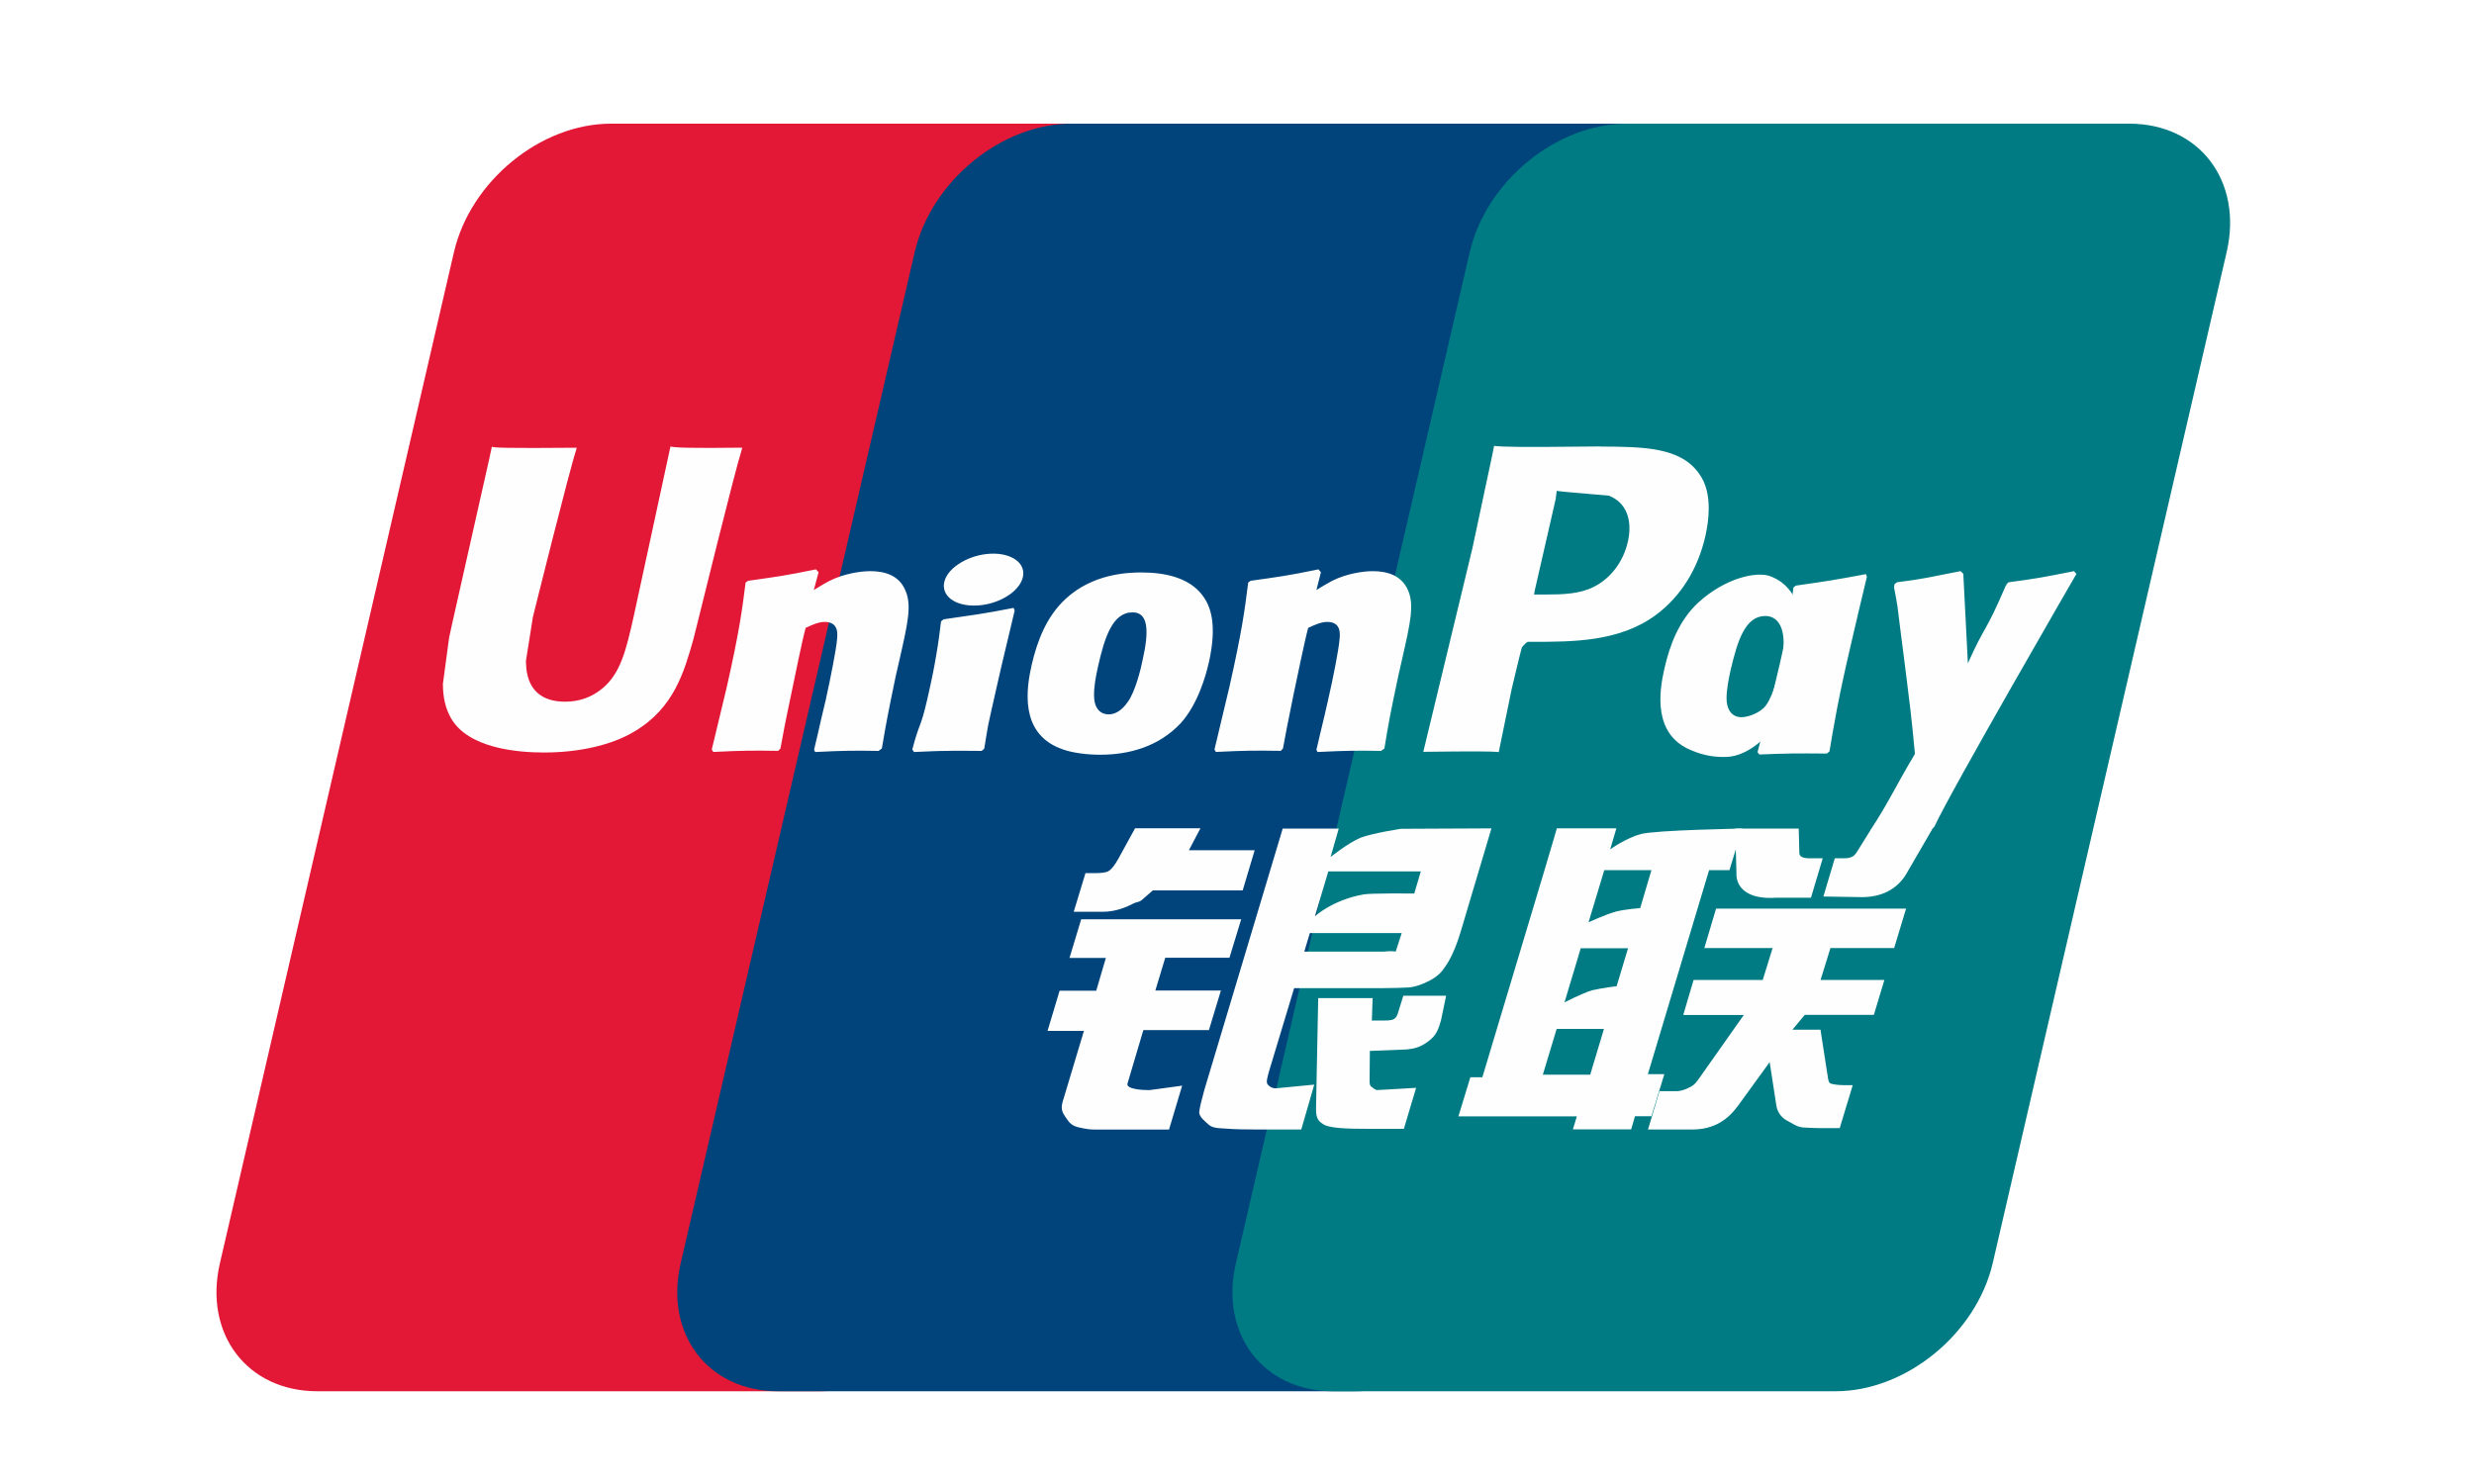
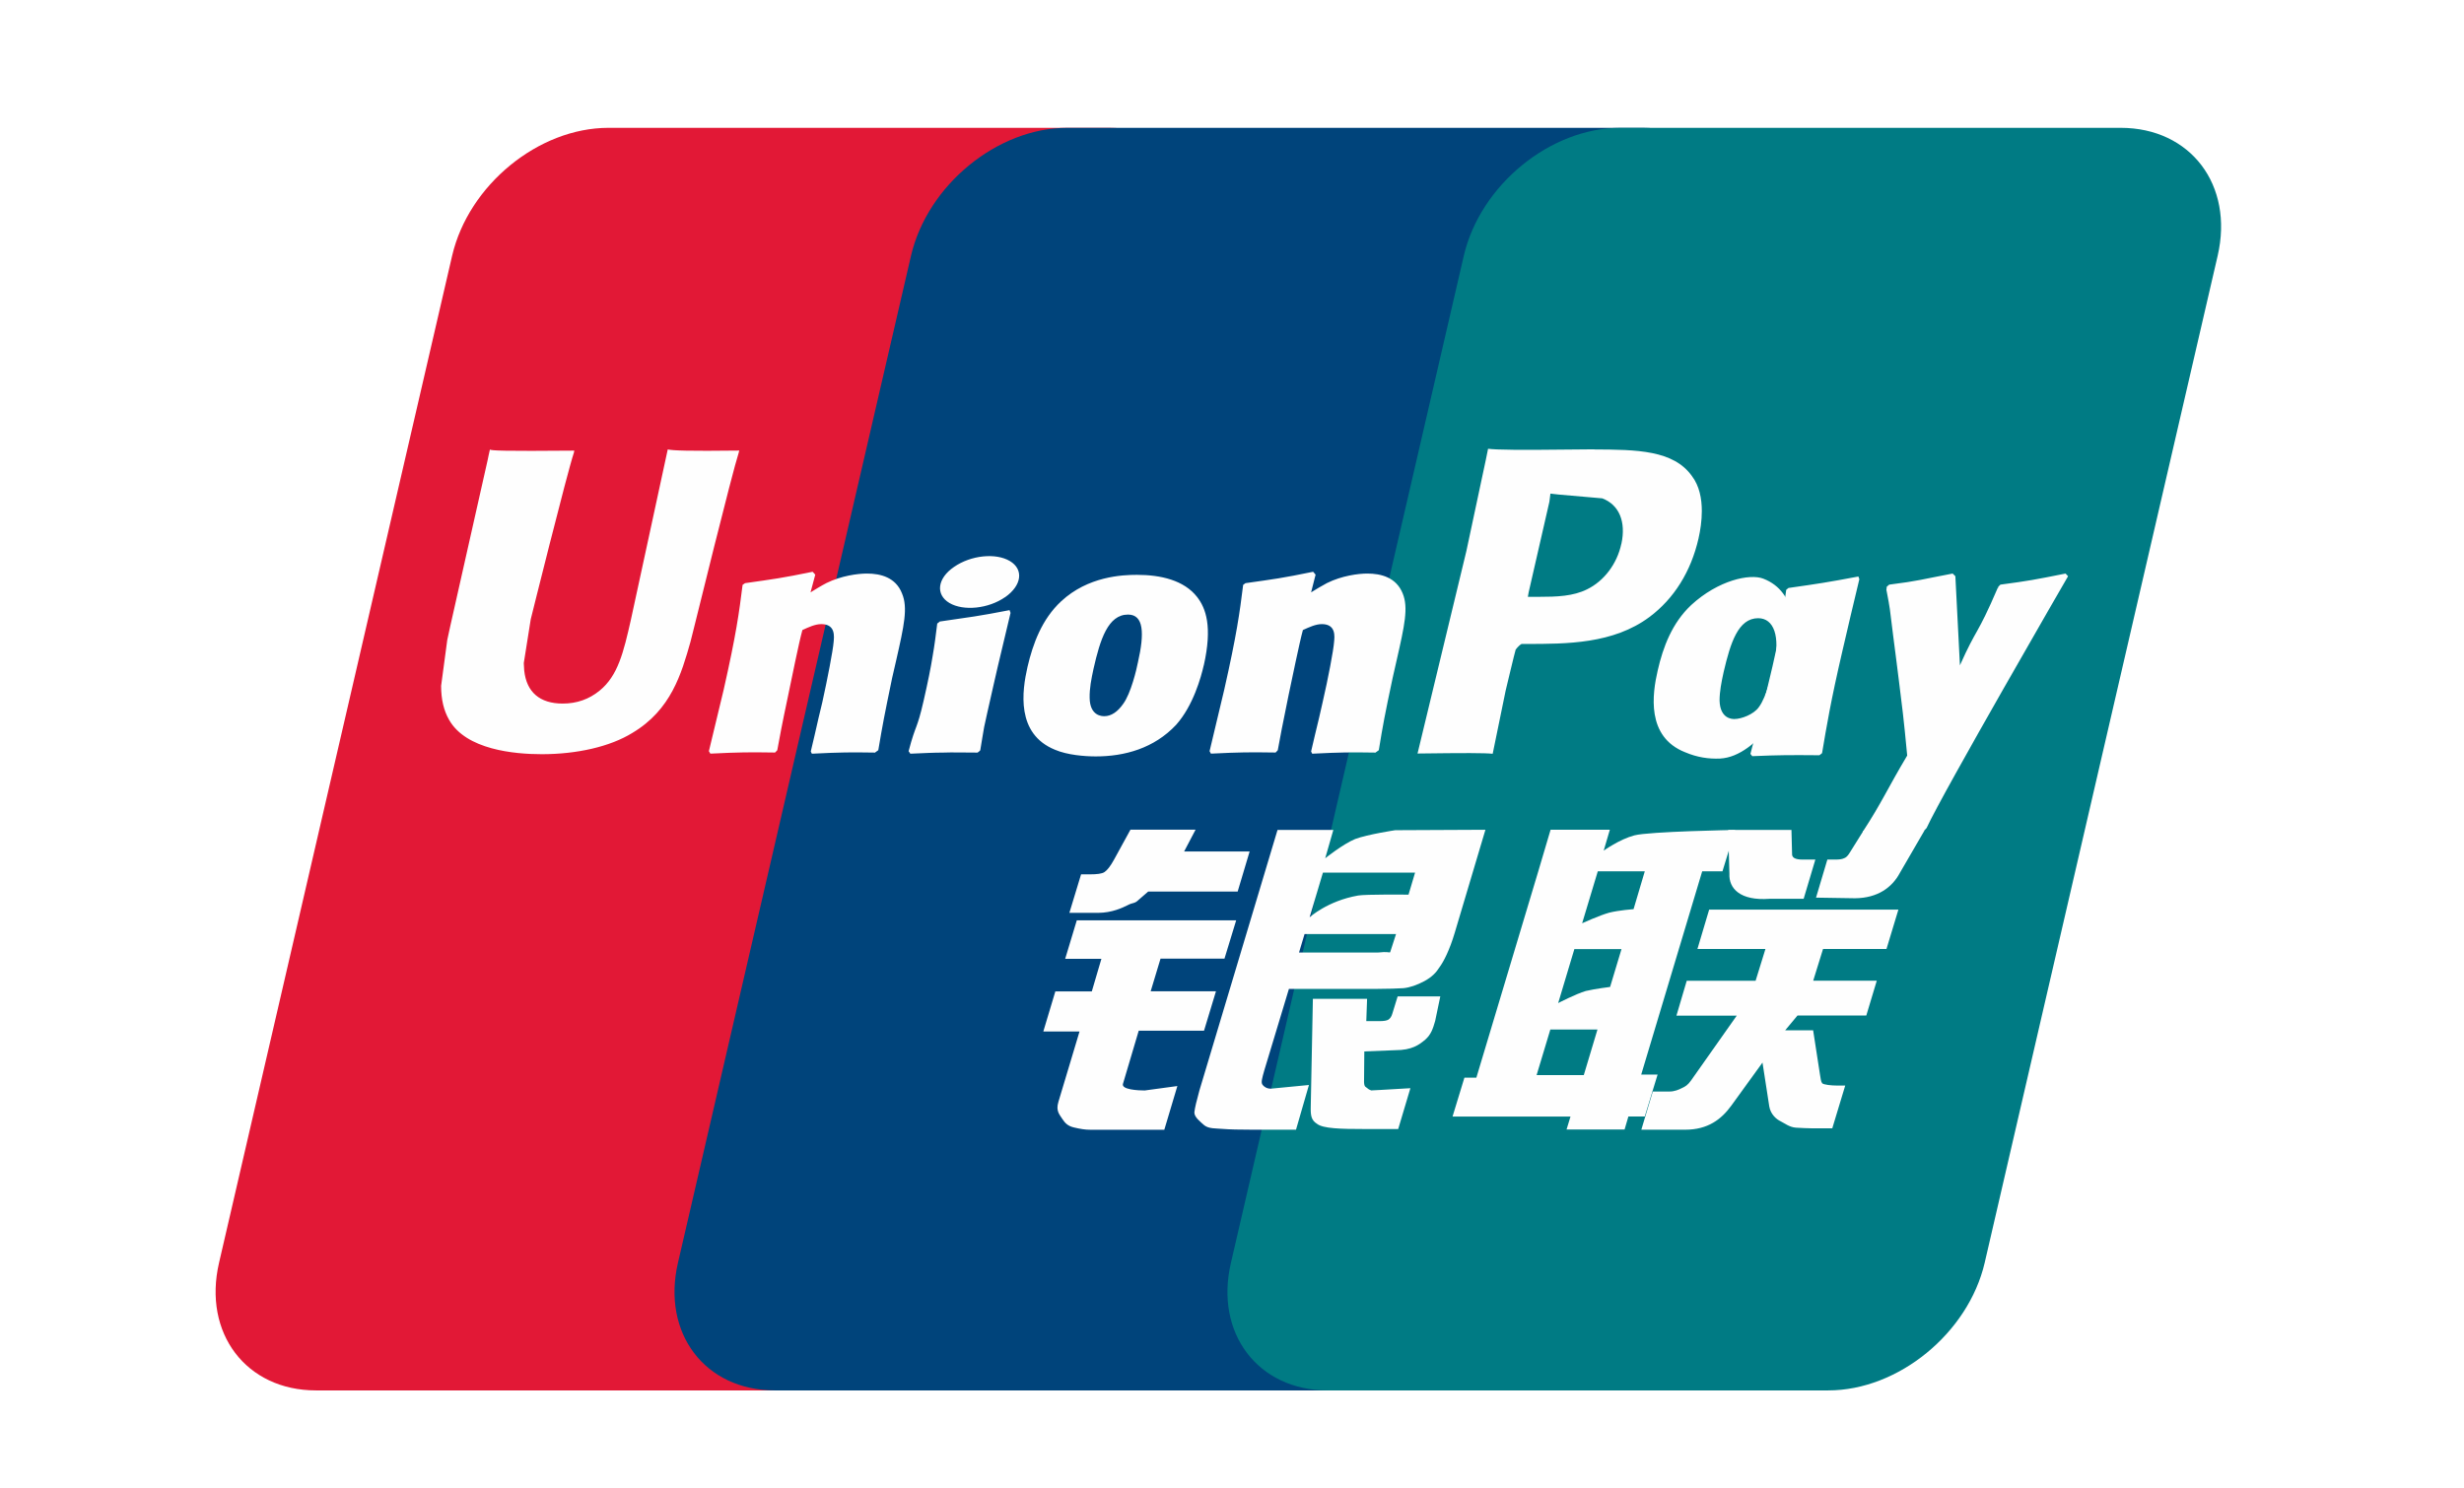
- <svg xmlns="http://www.w3.org/2000/svg" id="icon-unionpay" width="40" height="24" viewBox="0 0 40 24">
+ <svg xmlns="http://www.w3.org/2000/svg" id="icon-unionpay" width="53" height="32" viewBox="0 0 40 24">
  <path d="M9.877 2h8.126c1.135 0 1.84.93 1.575 2.077l-3.783 16.35c-.267 1.142-1.403 2.073-2.538 2.073H5.13c-1.134 0-1.84-.93-1.574-2.073L7.34 4.076C7.607 2.93 8.74 2 9.878 2z" style="fill: #E21836" />
  <path d="M17.325 2h9.345c1.134 0 .623.93.356 2.077l-3.783 16.35c-.265 1.142-.182 2.073-1.32 2.073H12.58c-1.137 0-1.84-.93-1.574-2.073l3.783-16.35C15.056 2.93 16.19 2 17.324 2z" style="fill: #00447B" />
  <path d="M26.3 2h8.126c1.136 0 1.84.93 1.575 2.077l-3.782 16.35c-.266 1.142-1.402 2.073-2.54 2.073h-8.122c-1.137 0-1.842-.93-1.574-2.073l3.78-16.35C24.03 2.93 25.166 2 26.303 2z" style="fill: #007B84" />
  <path d="M27.633 14.072l-.99 3.3h.266l-.208.68h-.266l-.062.212h-.942l.064-.21H23.58l.193-.632h.194l1.005-3.35.2-.676h.962l-.1.34s.255-.184.498-.248c.242-.064 1.636-.088 1.636-.088l-.206.672h-.33zm-1.695 0l-.254.843s.285-.13.44-.172c.16-.04.395-.057.395-.057l.182-.614h-.764zm-.38 1.262l-.263.877s.29-.15.447-.196c.157-.037.396-.066.396-.066l.185-.614h-.766zm-.614 2.046h.767l.222-.74h-.765l-.223.74z" style="fill: #FEFEFE" />
  <path d="M28.055 13.4h1.027l.01.385c-.005.065.05.096.17.096h.208l-.19.637h-.555c-.48.035-.662-.172-.65-.406l-.02-.71zM28.193 16.415h-.978l.167-.566H28.5l.16-.517h-1.104l.19-.638h3.072l-.193.638h-1.03l-.16.516h1.032l-.17.565H29.18l-.2.24h.454l.11.712c.013.07.014.116.036.147.023.026.158.038.238.038h.137l-.21.694h-.348c-.054 0-.133-.004-.243-.01-.105-.008-.18-.07-.25-.105-.064-.03-.16-.11-.182-.24l-.11-.712-.507.7c-.162.222-.38.39-.748.39h-.712l.186-.62h.273c.078 0 .15-.03.2-.056.052-.023.098-.05.15-.126l.74-1.05zM17.478 14.867h2.59l-.19.622H18.84l-.16.53h1.06l-.194.64h-1.06l-.256.863c-.03.095.25.108.353.108l.53-.072-.212.71h-1.193c-.096 0-.168-.013-.272-.037-.1-.023-.145-.07-.19-.138-.043-.07-.11-.128-.064-.278l.343-1.143h-.588l.195-.65h.592l.156-.53h-.588l.188-.623zM19.223 13.75h1.063l-.194.65H18.64l-.157.136c-.067.066-.09.038-.18.087-.08.04-.254.123-.477.123h-.466l.19-.625h.14c.118 0 .198-.01.238-.036.046-.03.098-.096.157-.203l.267-.487h1.057l-.187.356zM20.74 13.4h.905l-.132.46s.286-.23.487-.313c.2-.075.65-.143.65-.143l1.464-.007-.498 1.672c-.085.286-.183.472-.244.555-.055.087-.12.16-.248.23-.124.066-.236.104-.34.115-.096.007-.244.01-.45.012h-1.41l-.4 1.324c-.037.13-.055.194-.03.23.02.03.068.066.135.066l.62-.06-.21.726h-.698c-.22 0-.383-.004-.495-.013-.108-.01-.22 0-.295-.058-.065-.058-.164-.133-.162-.21.007-.073.037-.192.082-.356l1.268-4.23zm1.922 1.69h-1.484l-.09.3h1.283c.152-.018.184.004.196-.003l.096-.297zm-1.402-.272s.29-.266.786-.353c.112-.022.82-.015.82-.015l.106-.357h-1.496l-.216.725z" style="fill: #FEFEFE" />
  <path d="M23.382 16.1l-.084.402c-.036.125-.067.22-.16.302-.1.084-.216.172-.488.172l-.502.02-.004.455c-.006.13.028.117.048.138.024.022.045.032.067.04l.157-.008.48-.028-.198.663h-.552c-.385 0-.67-.008-.765-.084-.092-.057-.105-.132-.103-.26l.035-1.77h.88l-.013.362h.212c.072 0 .12-.007.15-.026.027-.02.047-.048.06-.093l.087-.282h.692zM10.84 7.222c-.032.143-.596 2.763-.598 2.764-.12.53-.21.91-.508 1.152-.172.14-.37.21-.6.21-.37 0-.587-.185-.624-.537l-.007-.12.113-.712s.593-2.388.7-2.703c.002-.017.005-.026.007-.035-1.152.01-1.357 0-1.37-.018-.007.024-.037.173-.037.173l-.605 2.688-.05.23-.1.746c0 .22.042.4.13.553.275.485 1.06.557 1.504.557.573 0 1.11-.123 1.47-.345.63-.375.797-.962.944-1.48l.067-.267s.61-2.48.716-2.803c.003-.017.006-.026.01-.035-.835.01-1.08 0-1.16-.018zM14.21 12.144c-.407-.006-.55-.006-1.03.018l-.018-.036c.042-.182.087-.363.127-.548l.06-.25c.086-.39.173-.843.184-.98.007-.084.036-.29-.2-.29-.1 0-.203.048-.307.096-.058.207-.174.79-.23 1.055-.118.558-.126.62-.178.897l-.036.037c-.42-.006-.566-.006-1.05.018l-.024-.04c.08-.332.162-.668.24-.998.203-.9.25-1.245.307-1.702l.04-.028c.47-.067.585-.08 1.097-.185l.043.047-.077.287c.086-.052.168-.104.257-.15.242-.12.51-.155.658-.155.223 0 .468.062.57.323.098.232.034.52-.094 1.084l-.066.287c-.13.627-.152.743-.225 1.174l-.05.036zM15.87 12.144c-.245 0-.405-.006-.56 0-.153 0-.303.008-.532.018l-.013-.02-.015-.02c.062-.238.097-.322.128-.406.03-.084.06-.17.115-.41.072-.315.116-.535.147-.728.033-.187.052-.346.075-.53l.02-.014.02-.018c.244-.036.4-.057.56-.082.16-.024.32-.055.574-.103l.008.023.008.022c-.047.195-.094.39-.14.588-.047.197-.094.392-.137.587-.093.414-.13.57-.152.68-.02.105-.026.163-.063.377l-.022.02-.023.017zM19.542 10.728c.143-.633.033-.928-.108-1.11-.213-.273-.59-.36-.978-.36-.235 0-.793.023-1.23.43-.312.29-.458.687-.546 1.066-.088.387-.19 1.086.447 1.344.198.085.48.108.662.108.466 0 .945-.13 1.304-.513.278-.312.405-.775.448-.965zm-1.07-.046c-.02.106-.113.503-.24.673-.086.123-.19.198-.305.198-.033 0-.235 0-.238-.3-.003-.15.027-.304.063-.47.108-.478.236-.88.56-.88.255 0 .27.298.16.78zM29.536 12.187c-.493-.004-.635-.004-1.09.015l-.03-.037c.124-.472.248-.943.358-1.42.142-.62.175-.882.223-1.244l.037-.03c.49-.07.625-.09 1.135-.186l.015.044c-.093.388-.186.777-.275 1.166-.19.816-.258 1.23-.33 1.658l-.044.035z" style="fill: #FEFEFE" />
  <path d="M29.77 10.784c.144-.63-.432-.056-.525-.264-.14-.323-.052-.98-.62-1.2-.22-.085-.732.025-1.17.428-.31.29-.458.683-.544 1.062-.088.38-.19 1.078.444 1.328.2.085.384.11.567.103.638-.034 1.124-1.002 1.483-1.386.277-.303.326.115.368-.07zm-.974-.047c-.024.1-.117.503-.244.67-.083.117-.283.192-.397.192-.032 0-.232 0-.24-.3 0-.146.03-.3.067-.467.11-.47.235-.87.56-.87.254 0 .363.293.254.774zM22.332 12.144c-.41-.006-.55-.006-1.03.018l-.018-.036c.04-.182.087-.363.13-.548l.057-.25c.09-.39.176-.843.186-.98.008-.084.036-.29-.198-.29-.1 0-.203.048-.308.096-.057.207-.175.79-.232 1.055-.115.558-.124.62-.176.897l-.035.037c-.42-.006-.566-.006-1.05.018l-.022-.04.238-.998c.203-.9.25-1.245.307-1.702l.038-.028c.472-.067.587-.08 1.098-.185l.04.047-.073.287c.084-.052.17-.104.257-.15.24-.12.51-.155.655-.155.224 0 .47.062.575.323.095.232.03.52-.098 1.084l-.065.287c-.133.627-.154.743-.225 1.174l-.05.036zM26.32 8.756c-.07.326-.282.603-.554.736-.225.114-.498.123-.78.123h-.183l.013-.074.336-1.468.01-.076.007-.058.132.015.71.062c.275.105.388.38.31.74zM25.88 7.22l-.34.003c-.883.01-1.238.006-1.383-.012l-.037.182-.315 1.478-.793 3.288c.77-.01 1.088-.01 1.22.004l.21-1.024s.153-.644.163-.667c0 0 .047-.066.096-.092h.07c.665 0 1.417 0 2.005-.437.4-.298.675-.74.797-1.274.03-.132.054-.29.054-.446 0-.205-.04-.41-.16-.568-.3-.423-.896-.43-1.588-.433zM33.572 9.28l-.04-.043c-.502.1-.594.118-1.058.18l-.034.034-.005.023-.003-.007c-.345.803-.334.63-.615 1.26-.003-.03-.003-.048-.004-.077l-.07-1.37-.044-.043c-.53.1-.542.118-1.03.18l-.04.034-.006.056.003.007c.06.315.047.244.108.738.03.244.065.49.093.73.05.4.077.6.134 1.21-.328.55-.408.757-.722 1.238l.017.044c.478-.018.587-.018.94-.018l.08-.088c.265-.578 2.295-4.085 2.295-4.085zM16.318 9.62c.27-.19.304-.45.076-.586-.23-.137-.634-.094-.906.095-.273.186-.304.45-.075.586.228.134.633.094.905-.096z" style="fill: #FEFEFE" />
  <path d="M31.238 13.415l-.397.684c-.124.232-.357.407-.728.41l-.632-.01.184-.618h.124c.064 0 .11-.004.148-.022.03-.01.054-.035.08-.072l.233-.373h.988z" style="fill: #FEFEFE" />
</svg>
